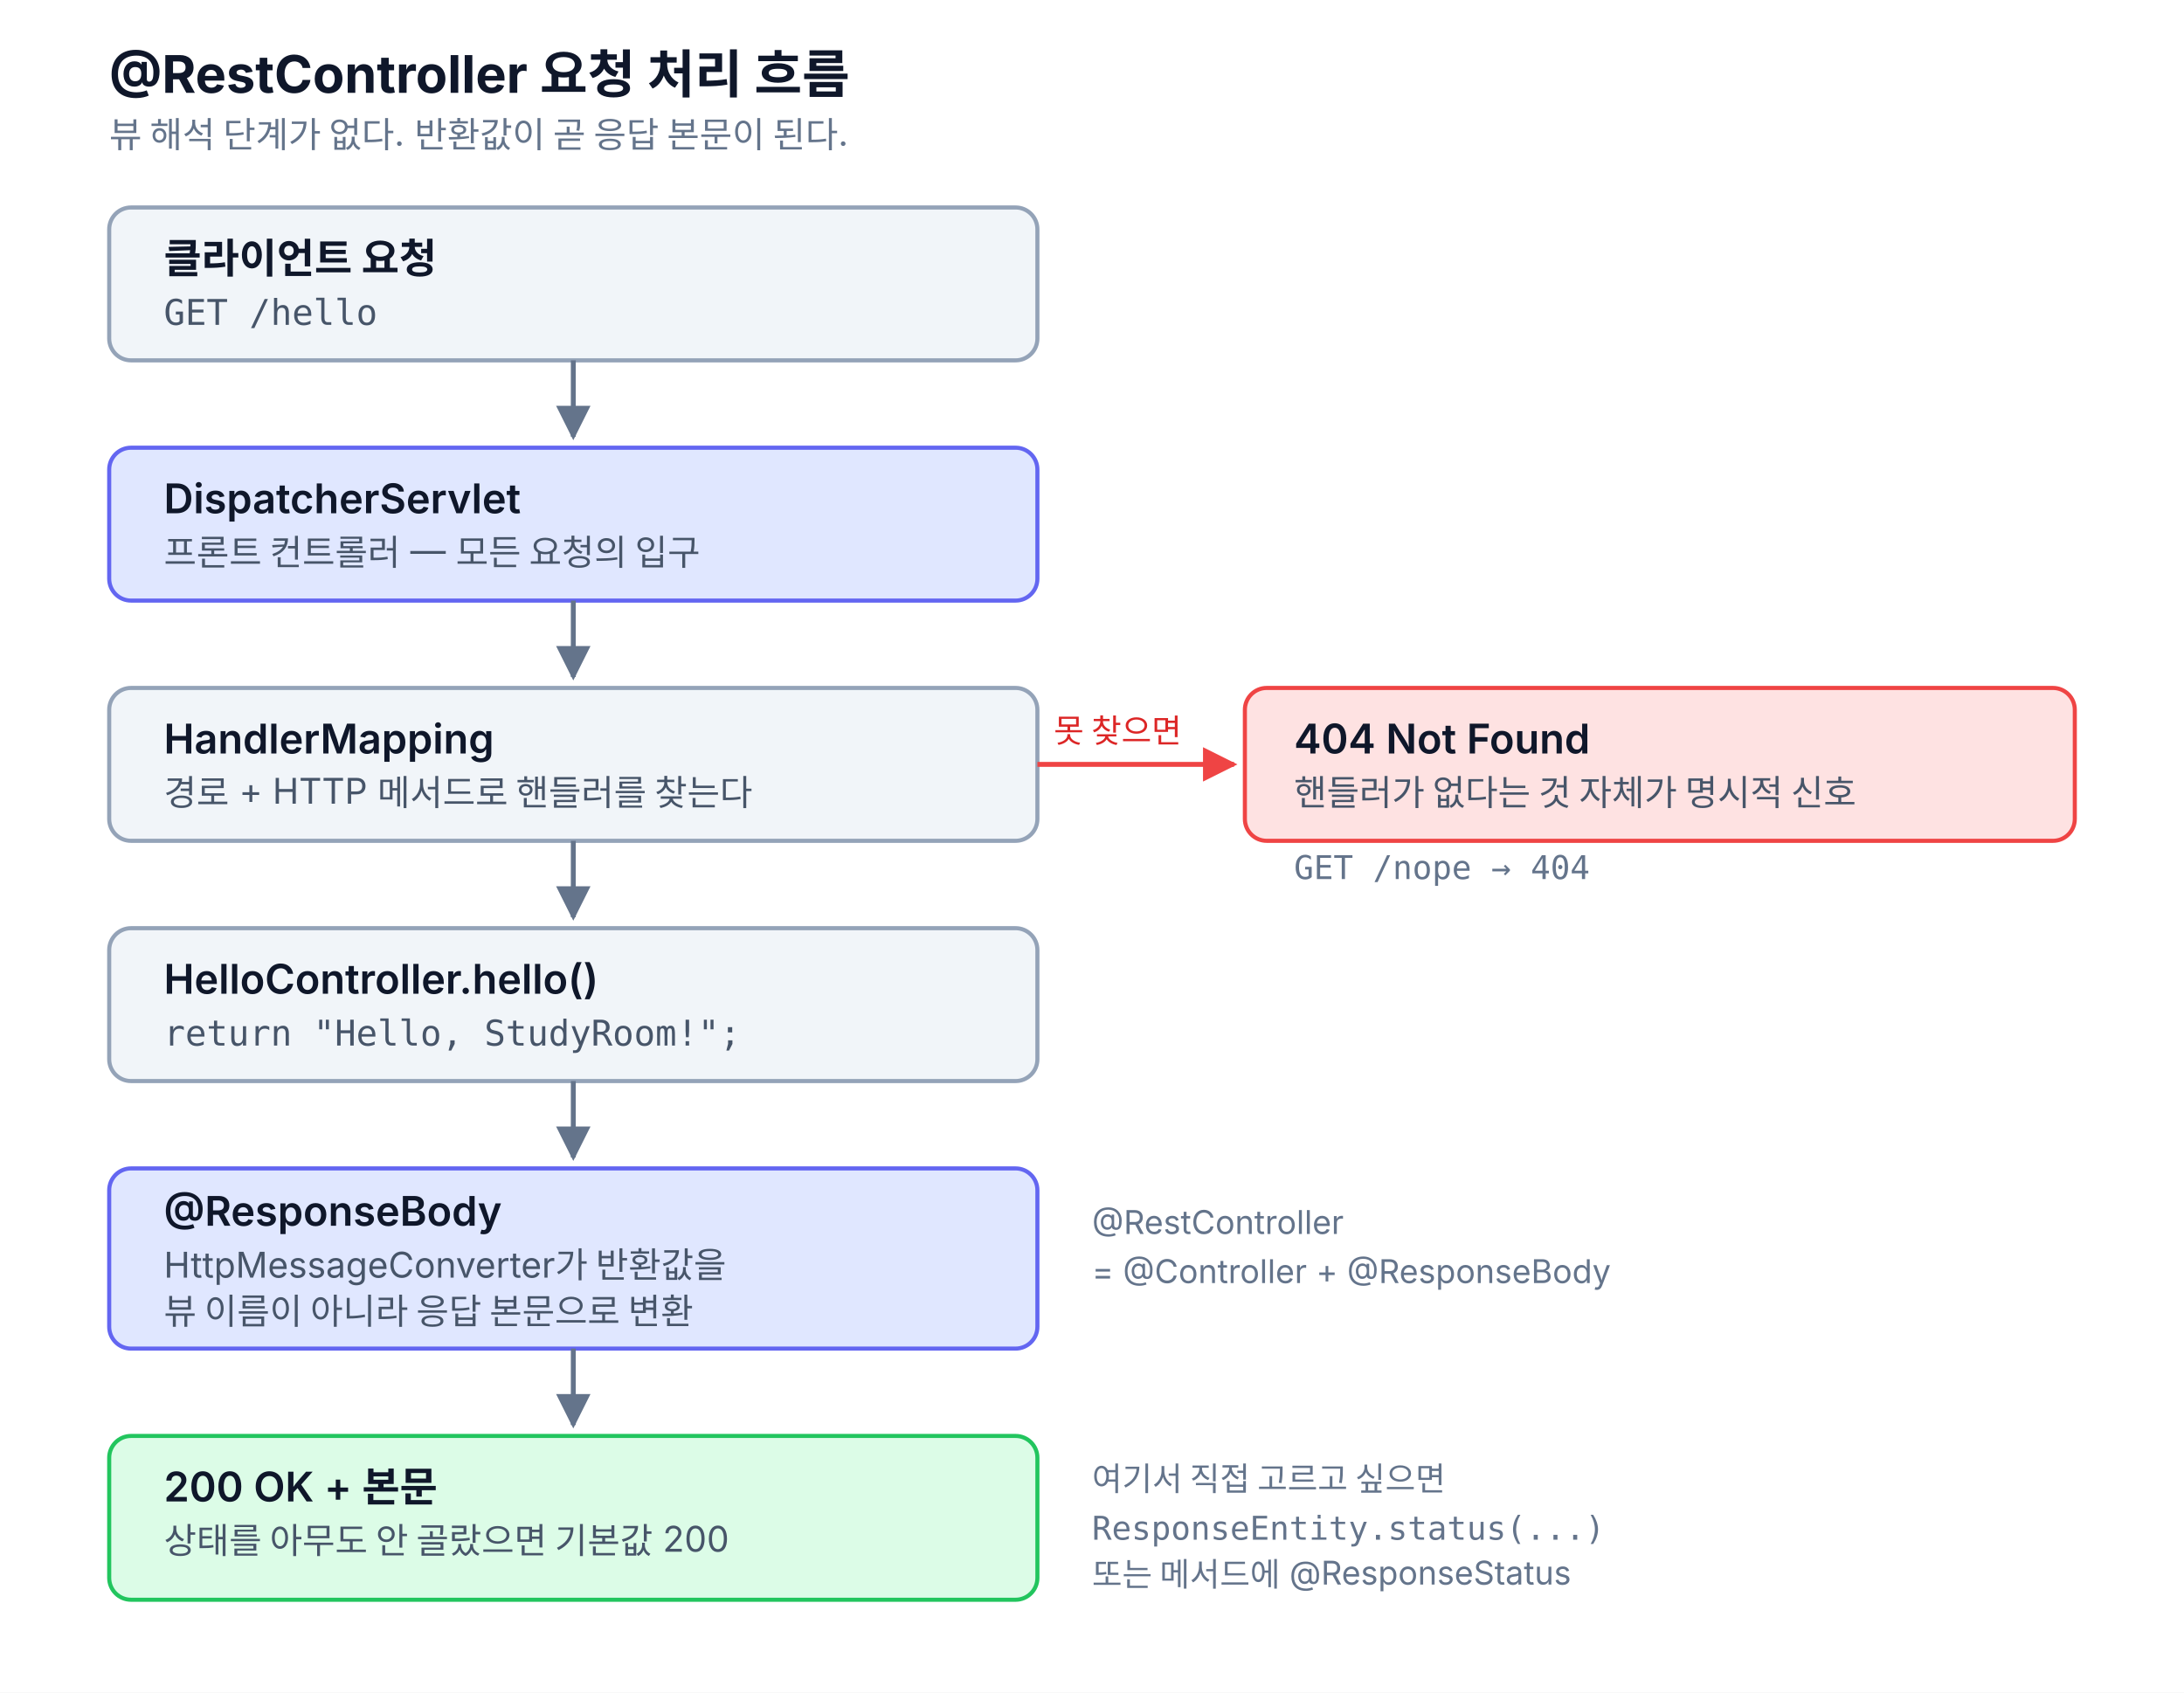
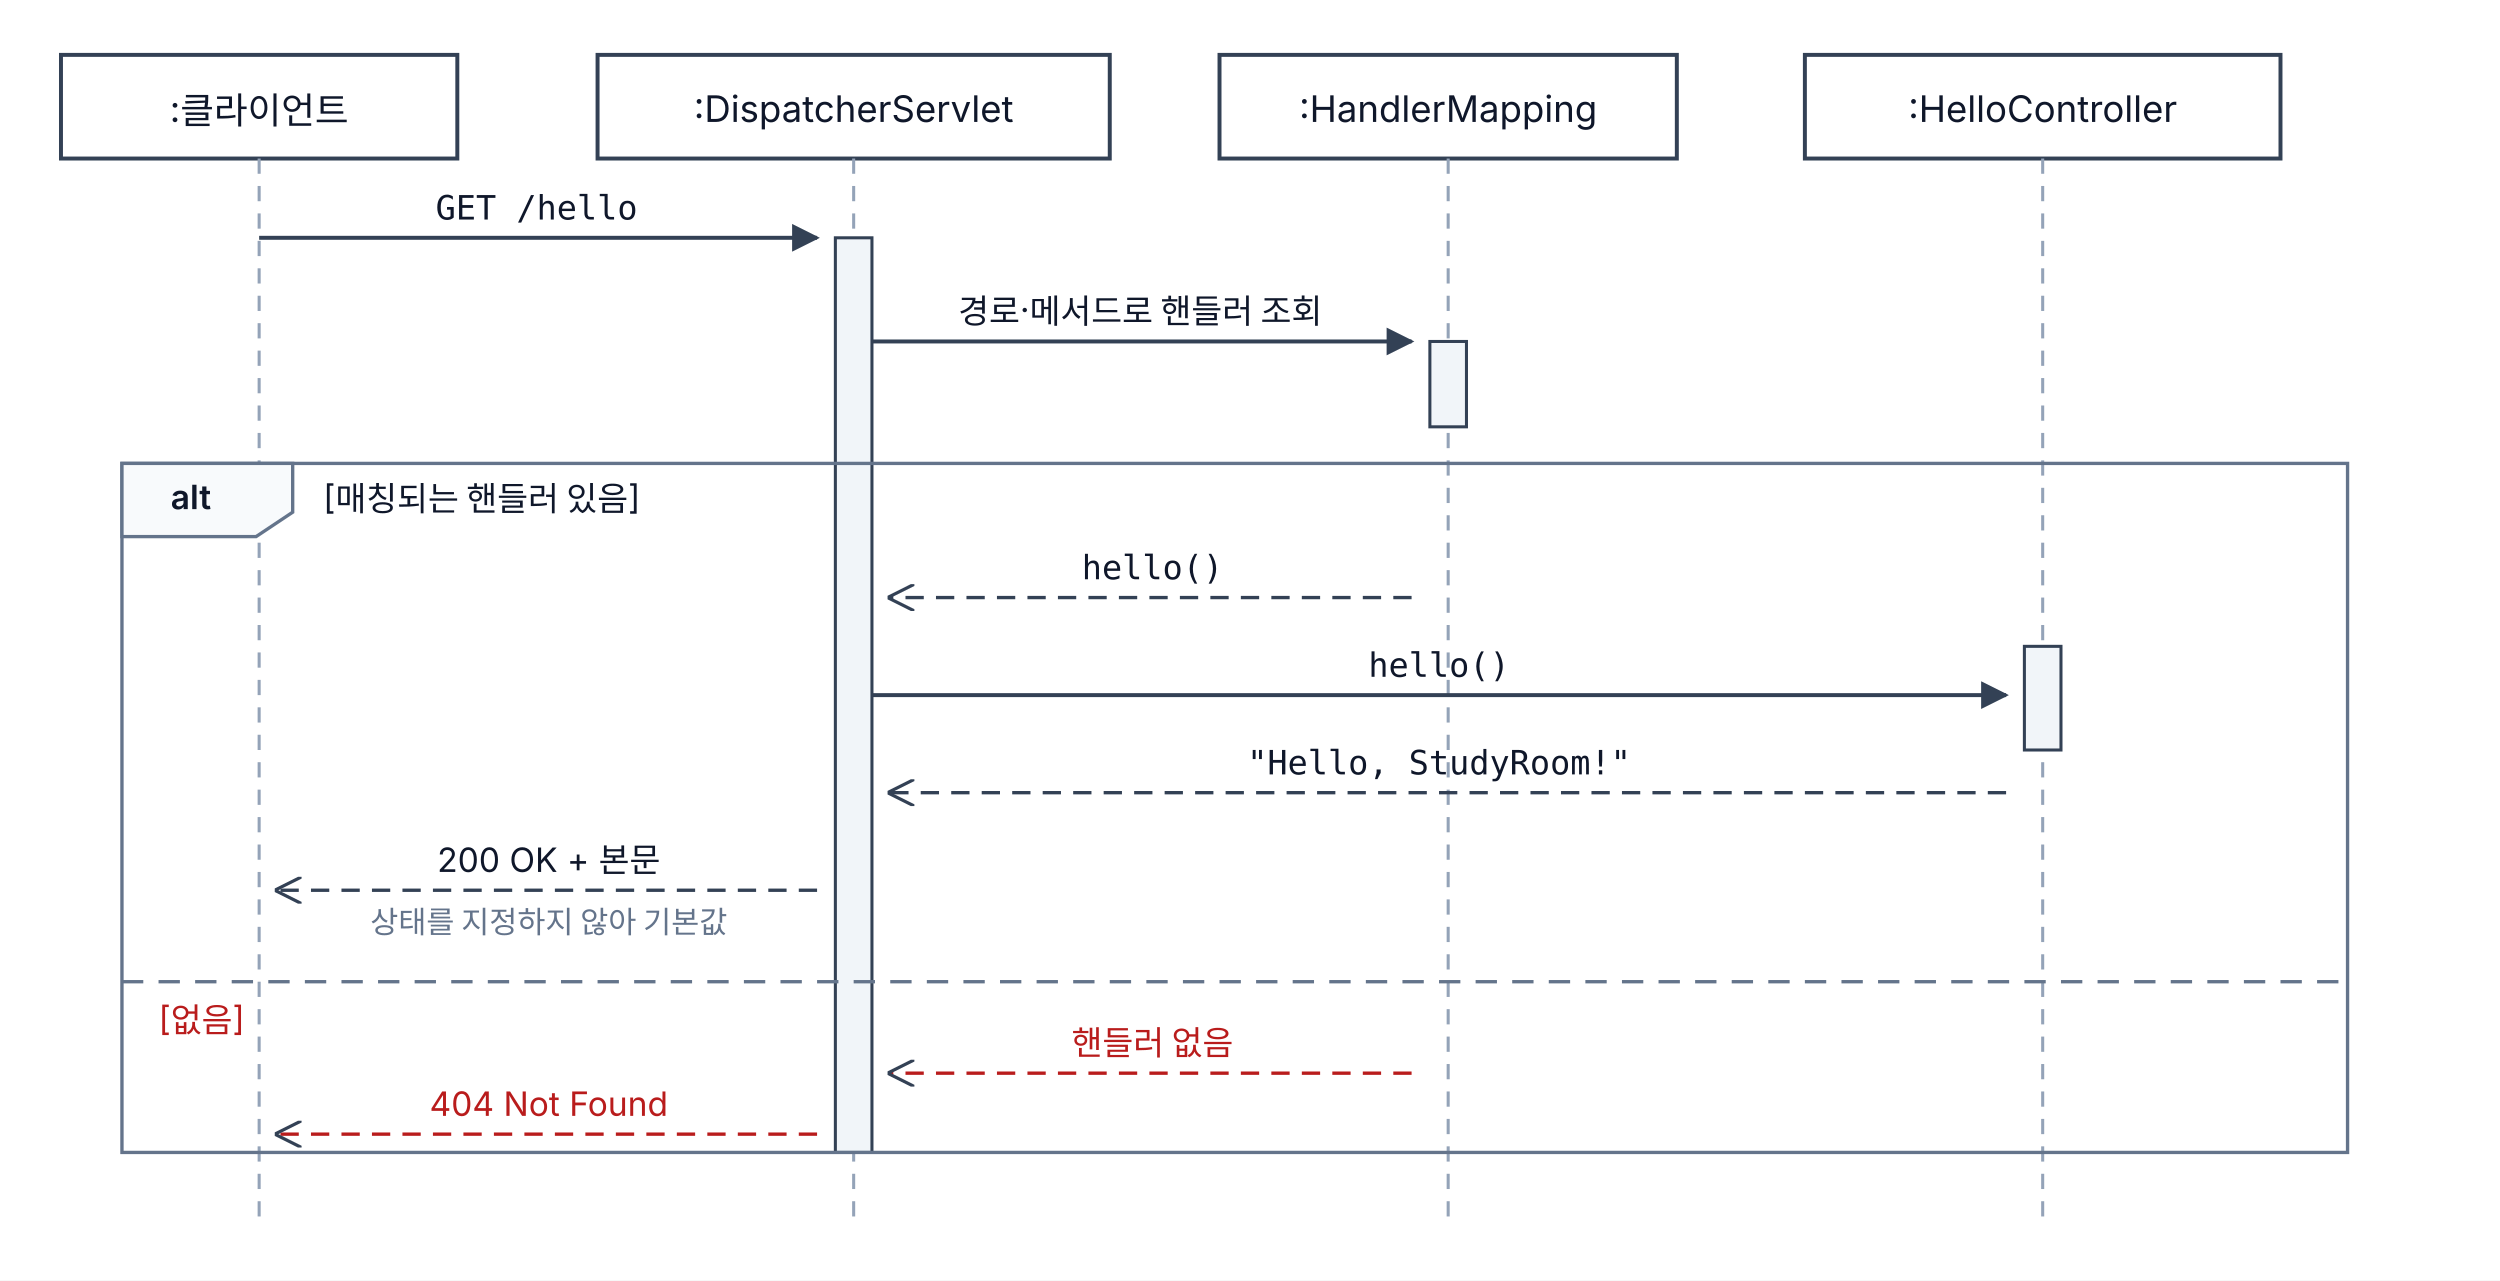
- <svg xmlns="http://www.w3.org/2000/svg" viewBox="0 0 800 620" width="800" height="620" font-family="system-ui, -apple-system, 'Segoe UI', 'Malgun Gothic', 'Apple SD Gothic Neo', sans-serif">
-   <rect x="0" y="0" width="800" height="620" fill="#ffffff" />
+ <svg xmlns="http://www.w3.org/2000/svg" viewBox="0 0 820 420" width="820" height="420" font-family="system-ui, -apple-system, 'Segoe UI', 'Malgun Gothic', 'Apple SD Gothic Neo', sans-serif">
+   <rect x="0" y="0" width="820" height="420" fill="#ffffff" />
  <defs>
-     <marker id="arrow" viewBox="0 0 10 10" refX="9" refY="5" markerWidth="7" markerHeight="7" orient="auto-start-reverse">
-       <path d="M 0 0 L 10 5 L 0 10 z" fill="#64748b" />
+     <marker id="call" viewBox="0 0 10 10" refX="9" refY="5" markerWidth="7" markerHeight="7" orient="auto-start-reverse">
+       <path d="M 0 0 L 10 5 L 0 10 z" fill="#334155" />
    </marker>
-     <marker id="arrowRed" viewBox="0 0 10 10" refX="9" refY="5" markerWidth="7" markerHeight="7" orient="auto-start-reverse">
-       <path d="M 0 0 L 10 5 L 0 10 z" fill="#ef4444" />
+     <marker id="ret" viewBox="0 0 10 10" refX="9" refY="5" markerWidth="8" markerHeight="8" orient="auto-start-reverse">
+       <path d="M 0 0 L 10 5 L 0 10" fill="none" stroke="#334155" stroke-width="1.2" />
    </marker>
  </defs>
-   <text x="40" y="34" font-size="19" font-weight="700" fill="#0f172a">@RestController 요청 처리 흐름</text>
-   <text x="40" y="54" font-size="13" fill="#64748b">뷰 해석 단계가 없다. 반환값이 곧 응답 본문이 된다.</text>
-   <rect x="40" y="76" width="340" height="56" rx="8" fill="#f1f5f9" stroke="#94a3b8" stroke-width="1.5" />
-   <text x="60" y="100" font-size="15" font-weight="600" fill="#0f172a">클라이언트 요청</text>
-   <text x="60" y="119" font-size="13" fill="#475569" font-family="ui-monospace, Consolas, monospace">GET /hello</text>
-   <line x1="210" y1="132" x2="210" y2="160" stroke="#64748b" stroke-width="1.8" marker-end="url(#arrow)" />
-   <rect x="40" y="164" width="340" height="56" rx="8" fill="#e0e7ff" stroke="#6366f1" stroke-width="1.5" />
-   <text x="60" y="188" font-size="15" font-weight="600" fill="#0f172a">DispatcherServlet</text>
-   <text x="60" y="207" font-size="13" fill="#475569">프론트 컨트롤러 — 모든 요청의 입구</text>
-   <line x1="210" y1="220" x2="210" y2="248" stroke="#64748b" stroke-width="1.8" marker-end="url(#arrow)" />
-   <rect x="40" y="252" width="340" height="56" rx="8" fill="#f1f5f9" stroke="#94a3b8" stroke-width="1.5" />
-   <text x="60" y="276" font-size="15" font-weight="600" fill="#0f172a">HandlerMapping</text>
-   <text x="60" y="295" font-size="13" fill="#475569">경로 + HTTP 메서드로 핸들러를 찾는다</text>
-   <line x1="380" y1="280" x2="452" y2="280" stroke="#ef4444" stroke-width="1.8" marker-end="url(#arrowRed)" />
-   <text x="386" y="272" font-size="12" fill="#dc2626">못 찾으면</text>
-   <rect x="456" y="252" width="304" height="56" rx="8" fill="#fee2e2" stroke="#ef4444" stroke-width="1.5" />
-   <text x="474" y="276" font-size="15" font-weight="600" fill="#0f172a">404 Not Found</text>
-   <text x="474" y="295" font-size="13" fill="#475569">핸들러가 없다는 것 자체가 명시적 신호</text>
-   <text x="474" y="322" font-size="12" fill="#64748b" font-family="ui-monospace, Consolas, monospace">GET /nope → 404</text>
-   <line x1="210" y1="308" x2="210" y2="336" stroke="#64748b" stroke-width="1.8" marker-end="url(#arrow)" />
-   <rect x="40" y="340" width="340" height="56" rx="8" fill="#f1f5f9" stroke="#94a3b8" stroke-width="1.5" />
-   <text x="60" y="364" font-size="15" font-weight="600" fill="#0f172a">HelloController.hello()</text>
-   <text x="60" y="383" font-size="13" fill="#475569" font-family="ui-monospace, Consolas, monospace">return "Hello, StudyRoom!";</text>
-   <line x1="210" y1="396" x2="210" y2="424" stroke="#64748b" stroke-width="1.8" marker-end="url(#arrow)" />
-   <rect x="40" y="428" width="340" height="66" rx="8" fill="#e0e7ff" stroke="#6366f1" stroke-width="1.5" />
-   <text x="60" y="449" font-size="15" font-weight="600" fill="#0f172a">@ResponseBody</text>
-   <text x="60" y="468" font-size="13" fill="#475569">HttpMessageConverter가 반환값을</text>
-   <text x="60" y="485" font-size="13" fill="#475569">뷰 이름이 아니라 응답 본문으로 변환</text>
-   <text x="400" y="452" font-size="12" fill="#64748b">@RestController</text>
-   <text x="400" y="470" font-size="12" fill="#64748b">= @Controller + @ResponseBody</text>
-   <line x1="210" y1="494" x2="210" y2="522" stroke="#64748b" stroke-width="1.8" marker-end="url(#arrow)" />
-   <rect x="40" y="526" width="340" height="60" rx="8" fill="#dcfce7" stroke="#22c55e" stroke-width="1.5" />
-   <text x="60" y="550" font-size="15" font-weight="600" fill="#0f172a">200 OK + 본문</text>
-   <text x="60" y="569" font-size="13" fill="#475569">상태를 아무도 안 골랐으면 기본값 200</text>
-   <text x="400" y="546" font-size="12" fill="#64748b">여기서 직접 고르고 싶으면</text>
-   <text x="400" y="564" font-size="12" fill="#64748b" font-family="ui-monospace, Consolas, monospace">ResponseEntity.status(...)</text>
-   <text x="400" y="581" font-size="12" fill="#64748b">또는 메서드에 @ResponseStatus</text>
+   <rect x="20" y="18" width="130" height="34" fill="#ffffff" stroke="#334155" stroke-width="1.3" />
+   <text x="85" y="40" font-size="12" fill="#0f172a" text-anchor="middle">:클라이언트</text>
+   <rect x="196" y="18" width="168" height="34" fill="#ffffff" stroke="#334155" stroke-width="1.3" />
+   <text x="280" y="40" font-size="12" fill="#0f172a" text-anchor="middle">:DispatcherServlet</text>
+   <rect x="400" y="18" width="150" height="34" fill="#ffffff" stroke="#334155" stroke-width="1.3" />
+   <text x="475" y="40" font-size="12" fill="#0f172a" text-anchor="middle">:HandlerMapping</text>
+   <rect x="592" y="18" width="156" height="34" fill="#ffffff" stroke="#334155" stroke-width="1.3" />
+   <text x="670" y="40" font-size="12" fill="#0f172a" text-anchor="middle">:HelloController</text>
+   <line x1="85" y1="52" x2="85" y2="400" stroke="#94a3b8" stroke-width="1" stroke-dasharray="5 4" />
+   <line x1="280" y1="52" x2="280" y2="400" stroke="#94a3b8" stroke-width="1" stroke-dasharray="5 4" />
+   <line x1="475" y1="52" x2="475" y2="400" stroke="#94a3b8" stroke-width="1" stroke-dasharray="5 4" />
+   <line x1="670" y1="52" x2="670" y2="400" stroke="#94a3b8" stroke-width="1" stroke-dasharray="5 4" />
+   <rect x="274" y="78" width="12" height="300" fill="#f1f5f9" stroke="#334155" stroke-width="1" />
+   <rect x="469" y="112" width="12" height="28" fill="#f1f5f9" stroke="#334155" stroke-width="1" />
+   <rect x="664" y="212" width="12" height="34" fill="#f1f5f9" stroke="#334155" stroke-width="1" />
+   <line x1="85" y1="78" x2="268" y2="78" stroke="#334155" stroke-width="1.3" marker-end="url(#call)" />
+   <text x="176" y="72" font-size="11" fill="#0f172a" text-anchor="middle" font-family="ui-monospace, Consolas, monospace">GET /hello</text>
+   <line x1="286" y1="112" x2="463" y2="112" stroke="#334155" stroke-width="1.3" marker-end="url(#call)" />
+   <text x="374" y="106" font-size="11" fill="#0f172a" text-anchor="middle">경로·메서드로 핸들러 조회</text>
+   <rect x="40" y="152" width="730" height="226" fill="none" stroke="#64748b" stroke-width="1.1" />
+   <path d="M 40 152 L 96 152 L 96 168 L 84 176 L 40 176 Z" fill="#f8fafc" stroke="#64748b" stroke-width="1.1" />
+   <text x="56" y="167" font-size="11" font-weight="600" fill="#0f172a">alt</text>
+   <text x="106" y="167" font-size="11" fill="#0f172a">[매칭되는 핸들러 있음]</text>
+   <line x1="463" y1="196" x2="292" y2="196" stroke="#334155" stroke-width="1.1" stroke-dasharray="6 4" marker-end="url(#ret)" />
+   <text x="378" y="190" font-size="11" fill="#0f172a" font-family="ui-monospace, Consolas, monospace" text-anchor="middle">hello()</text>
+   <line x1="286" y1="228" x2="658" y2="228" stroke="#334155" stroke-width="1.3" marker-end="url(#call)" />
+   <text x="472" y="222" font-size="11" fill="#0f172a" text-anchor="middle" font-family="ui-monospace, Consolas, monospace">hello()</text>
+   <line x1="658" y1="260" x2="292" y2="260" stroke="#334155" stroke-width="1.1" stroke-dasharray="6 4" marker-end="url(#ret)" />
+   <text x="472" y="254" font-size="11" fill="#0f172a" text-anchor="middle" font-family="ui-monospace, Consolas, monospace">"Hello, StudyRoom!"</text>
+   <line x1="268" y1="292" x2="91" y2="292" stroke="#334155" stroke-width="1.1" stroke-dasharray="6 4" marker-end="url(#ret)" />
+   <text x="180" y="286" font-size="11" fill="#0f172a" text-anchor="middle">200 OK + 본문</text>
+   <text x="180" y="306" font-size="10" fill="#64748b" text-anchor="middle">상태를 지정하지 않아 기본값</text>
+   <line x1="40" y1="322" x2="770" y2="322" stroke="#64748b" stroke-width="1.1" stroke-dasharray="7 5" />
+   <text x="52" y="338" font-size="11" fill="#b91c1c">[없음]</text>
+   <line x1="463" y1="352" x2="292" y2="352" stroke="#b91c1c" stroke-width="1.1" stroke-dasharray="6 4" marker-end="url(#ret)" />
+   <text x="378" y="346" font-size="11" fill="#b91c1c" text-anchor="middle">핸들러 없음</text>
+   <line x1="268" y1="372" x2="91" y2="372" stroke="#b91c1c" stroke-width="1.1" stroke-dasharray="6 4" marker-end="url(#ret)" />
+   <text x="180" y="366" font-size="11" fill="#b91c1c" text-anchor="middle">404 Not Found</text>
</svg>
